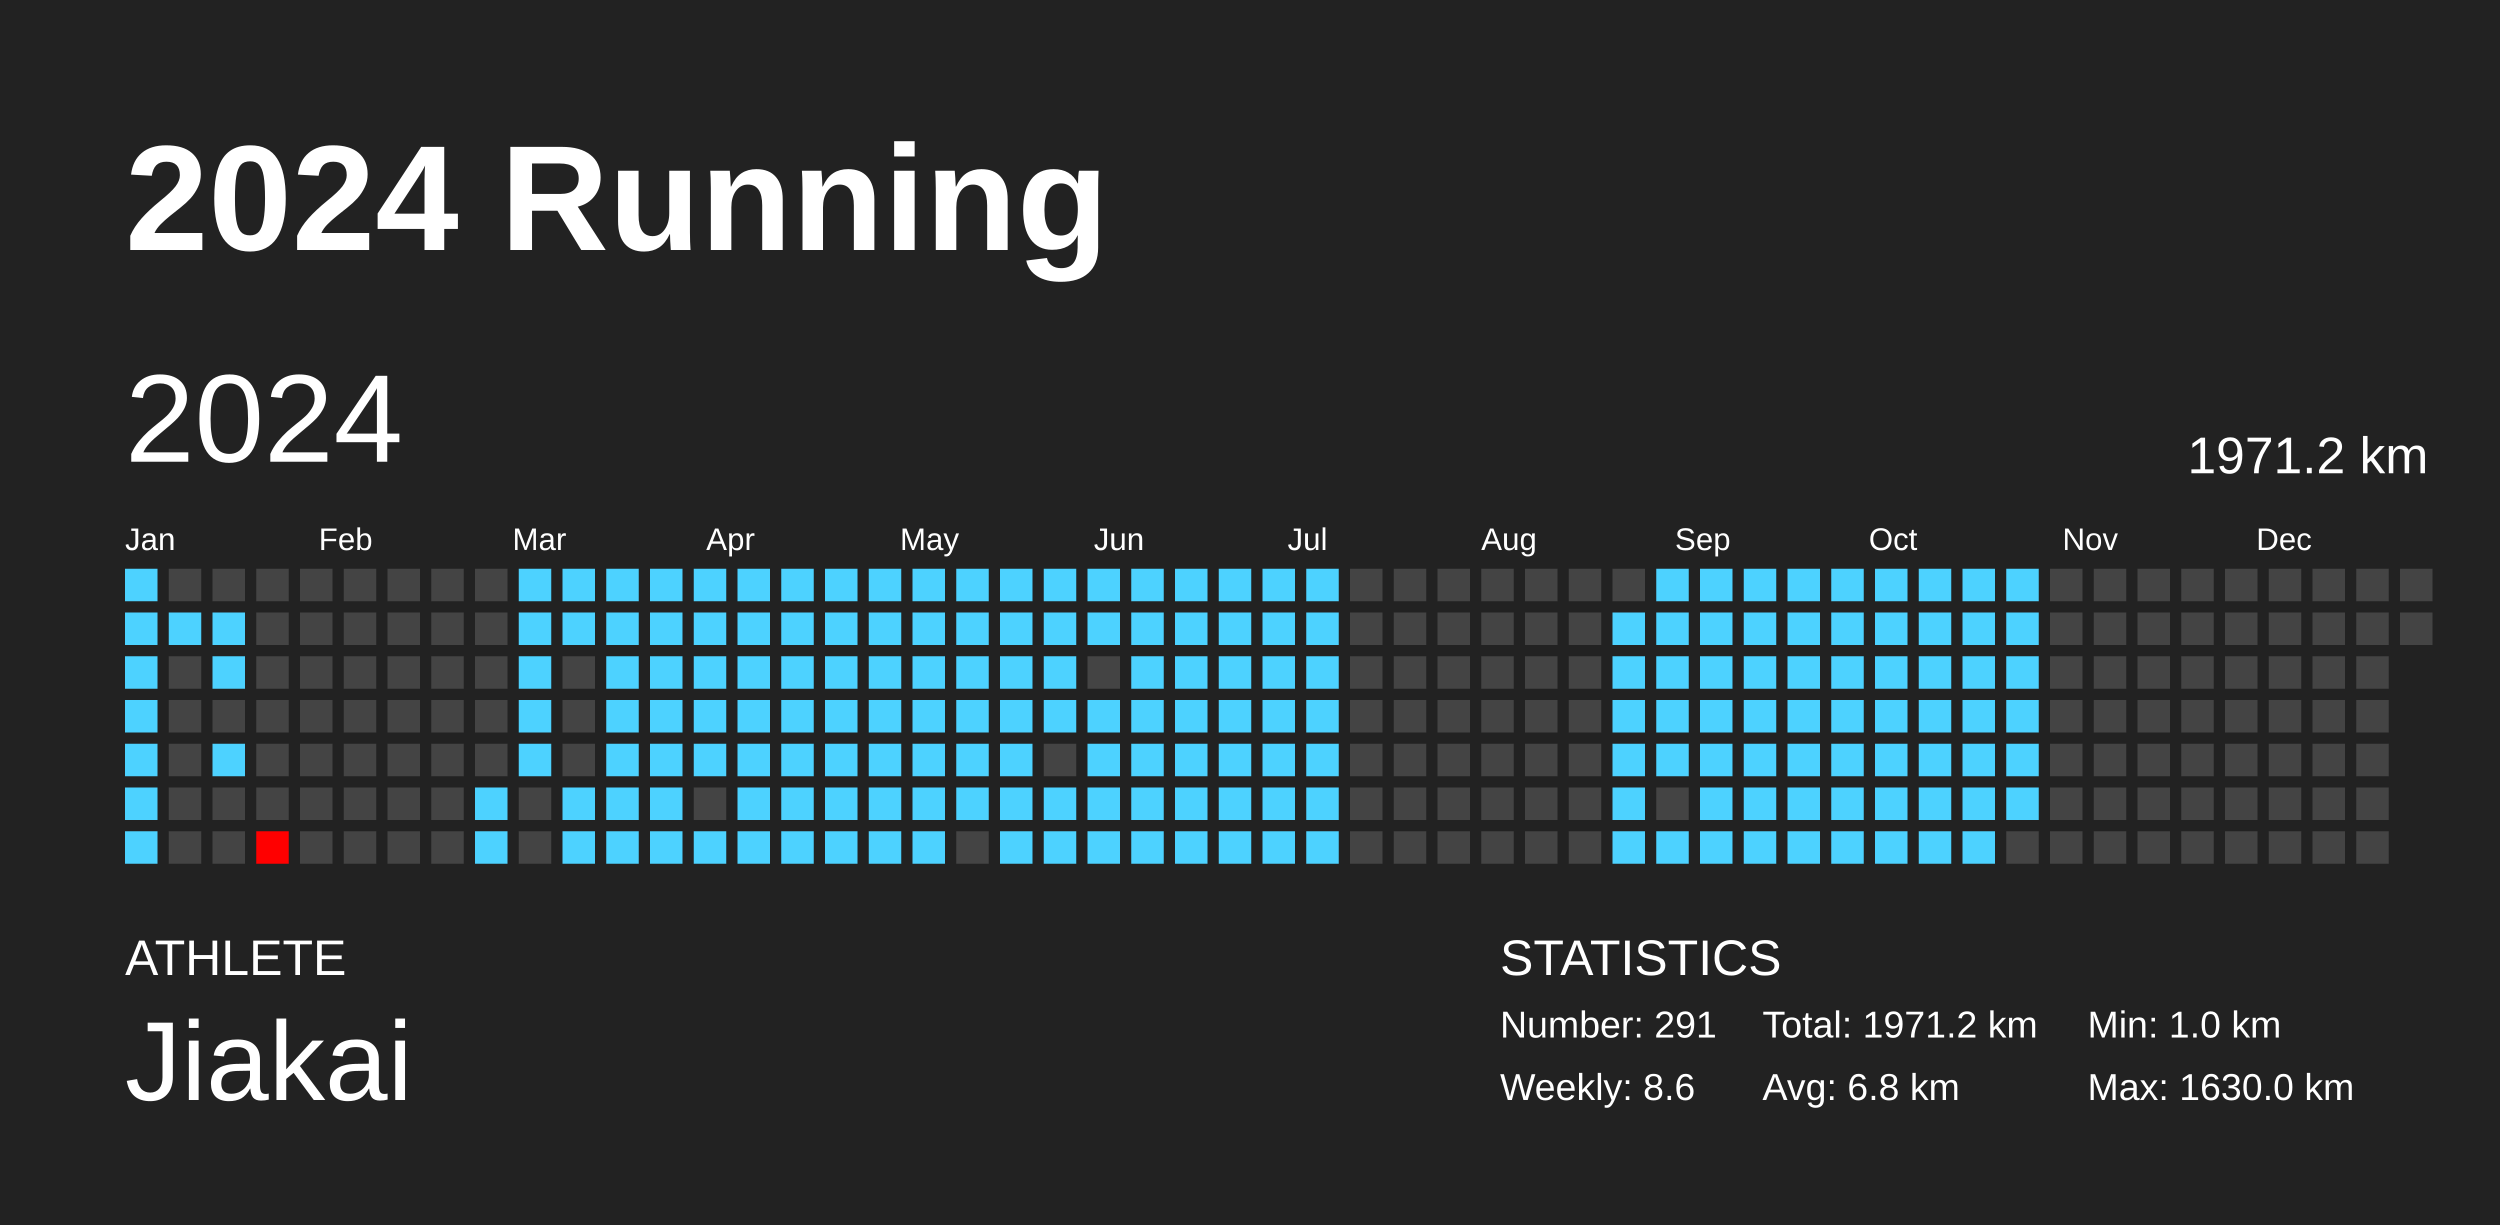
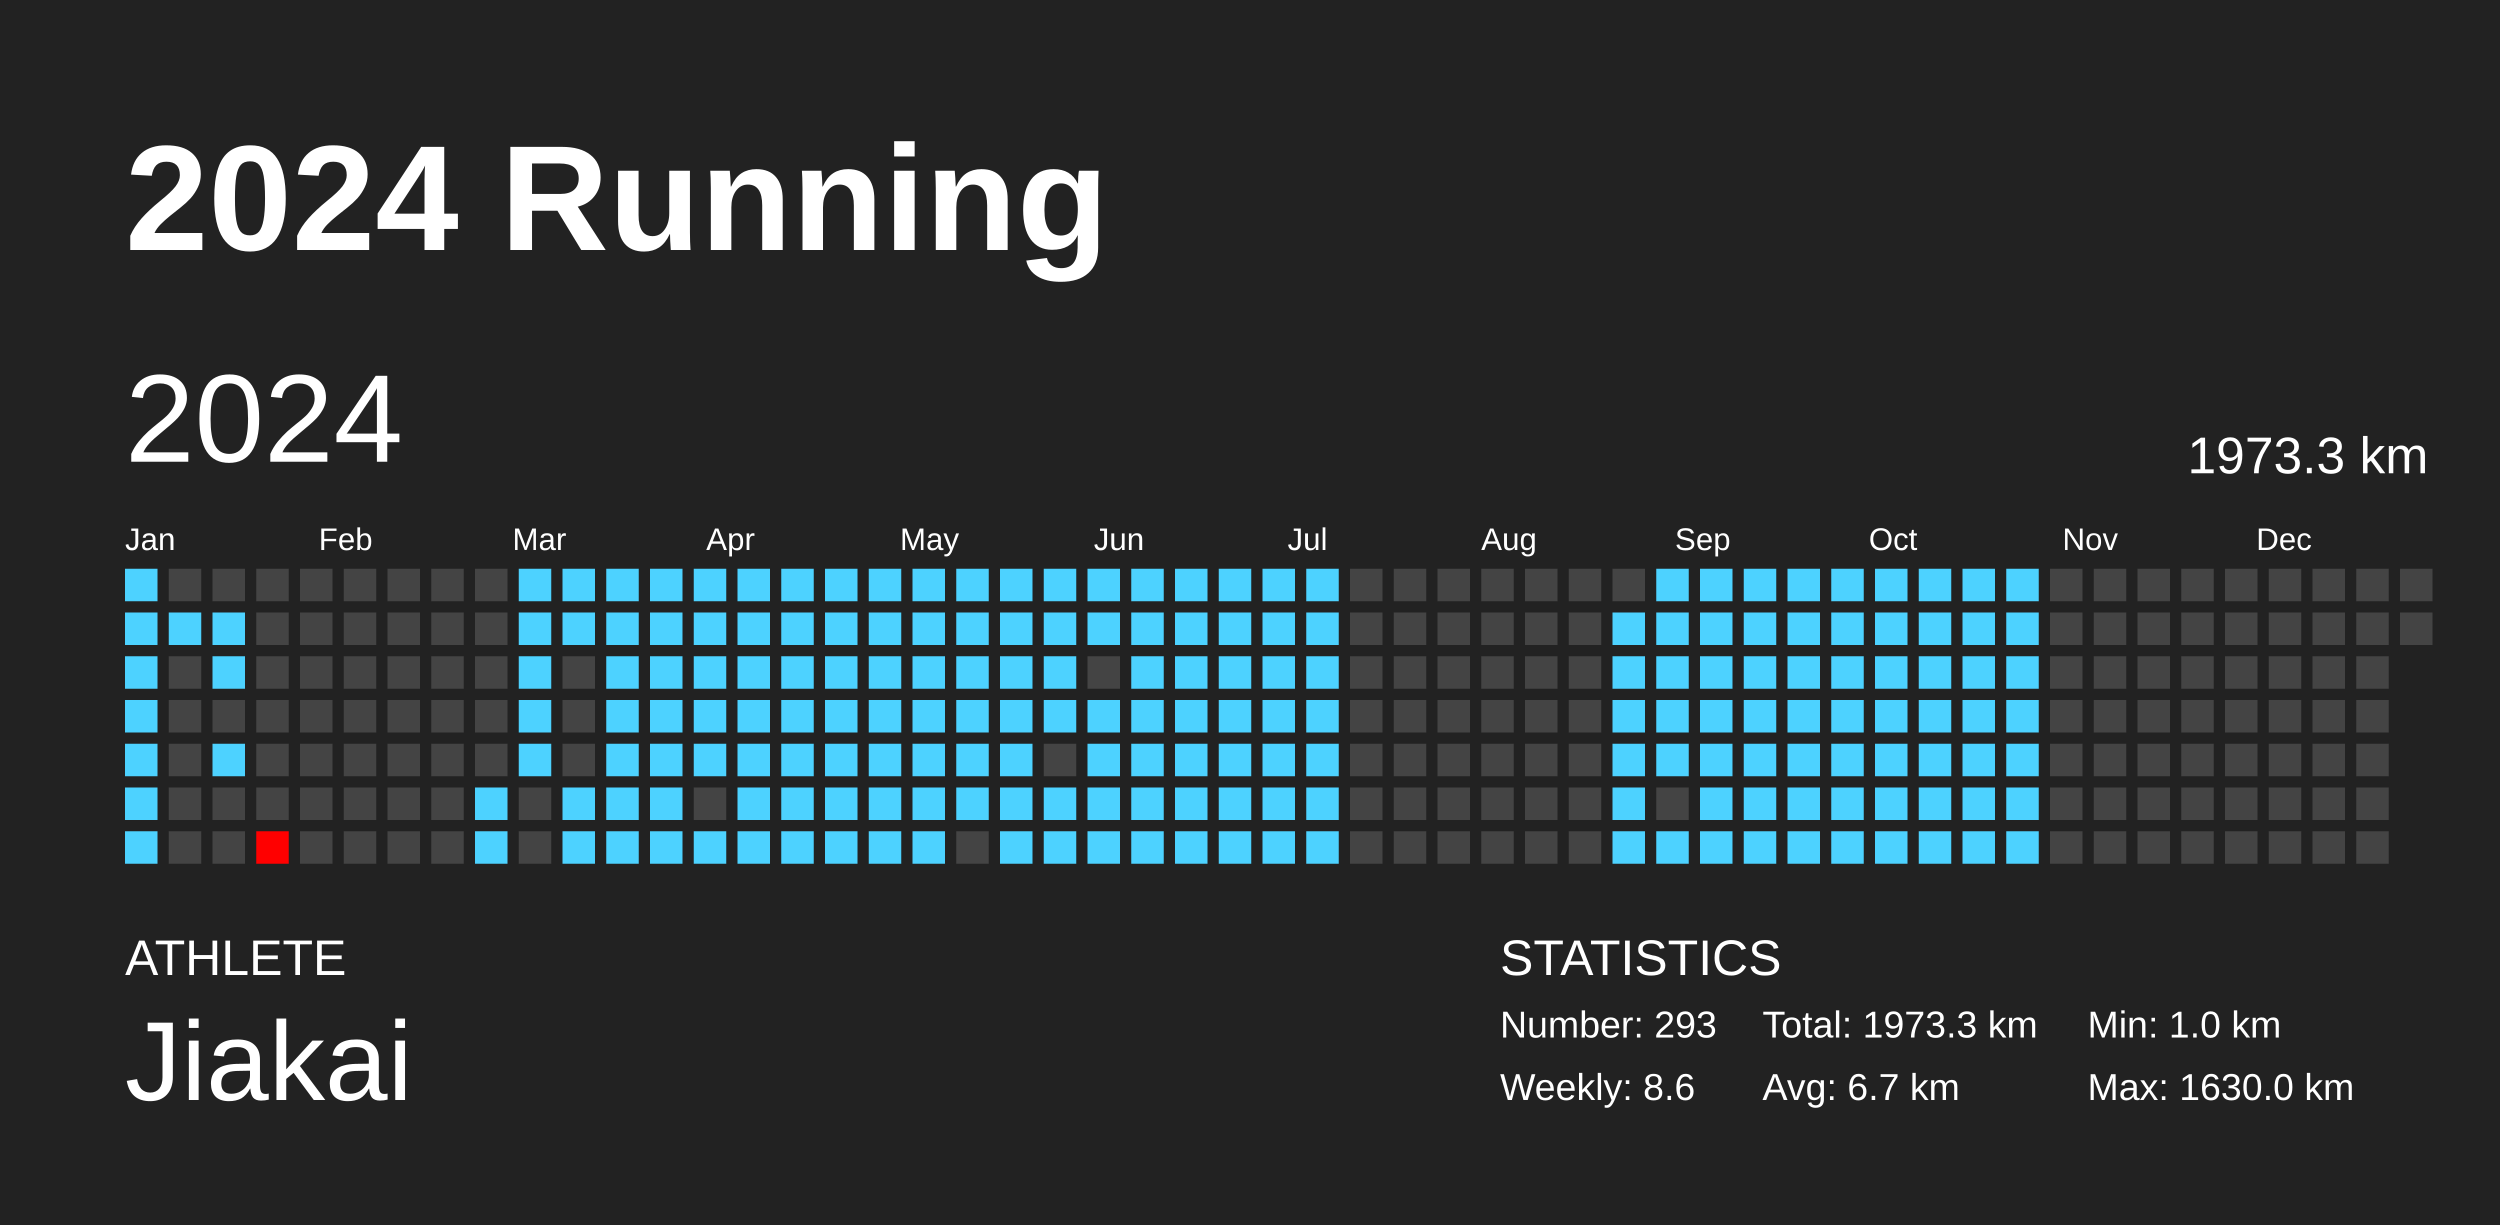
<svg xmlns="http://www.w3.org/2000/svg" baseProfile="full" height="98mm" version="1.1" viewBox="0,0,200,98" width="200mm">
  <defs />
  <rect fill="#222222" height="98" width="200" x="0" y="0" />
  <text fill="#FFFFFF" style="font-size:12px; font-family:Arial; font-weight:bold;" x="10" y="20">2024 Running</text>
  <text fill="#FFFFFF" style="font-size:4px; font-family:Arial" x="10" y="78">ATHLETE</text>
  <text fill="#FFFFFF" style="font-size:9px; font-family:Arial" x="10" y="88">Jiakai</text>
  <text fill="#FFFFFF" style="font-size:4px; font-family:Arial" x="120" y="78">STATISTICS</text>
-   <text fill="#FFFFFF" style="font-size:3px; font-family:Arial" x="120" y="83">Number: 291</text>
+   <text fill="#FFFFFF" style="font-size:3px; font-family:Arial" x="120" y="83">Number: 293</text>
  <text fill="#FFFFFF" style="font-size:3px; font-family:Arial" x="120" y="88">Weekly: 8.6</text>
-   <text fill="#FFFFFF" style="font-size:3px; font-family:Arial" x="141" y="83">Total: 1971.2 km</text>
-   <text fill="#FFFFFF" style="font-size:3px; font-family:Arial" x="141" y="88">Avg: 6.8 km</text>
+   <text fill="#FFFFFF" style="font-size:3px; font-family:Arial" x="141" y="83">Total: 1973.3 km</text>
+   <text fill="#FFFFFF" style="font-size:3px; font-family:Arial" x="141" y="88">Avg: 6.7 km</text>
  <text fill="#FFFFFF" style="font-size:3px; font-family:Arial" x="167" y="83">Min: 1.0 km</text>
  <text fill="#FFFFFF" style="font-size:3px; font-family:Arial" x="167" y="88">Max: 1630.0 km</text>
  <text dominant-baseline="hanging" fill="#FFFFFF" style="font-size:10.0px; font-family:Arial;" x="10" y="30">2024</text>
-   <text dominant-baseline="hanging" fill="#FFFFFF" style="font-size:4.125px; font-family:Arial;" x="175" y="35">1971.2 km</text>
+   <text dominant-baseline="hanging" fill="#FFFFFF" style="font-size:4.125px; font-family:Arial;" x="175" y="35">1973.3 km</text>
  <text fill="#FFFFFF" style="font-size:2.5px; font-family:Arial" x="10.0" y="44">Jan</text>
  <text fill="#FFFFFF" style="font-size:2.5px; font-family:Arial" x="25.5" y="44">Feb</text>
  <text fill="#FFFFFF" style="font-size:2.5px; font-family:Arial" x="41.0" y="44">Mar</text>
  <text fill="#FFFFFF" style="font-size:2.5px; font-family:Arial" x="56.5" y="44">Apr</text>
  <text fill="#FFFFFF" style="font-size:2.5px; font-family:Arial" x="72.0" y="44">May</text>
  <text fill="#FFFFFF" style="font-size:2.5px; font-family:Arial" x="87.5" y="44">Jun</text>
  <text fill="#FFFFFF" style="font-size:2.5px; font-family:Arial" x="103.0" y="44">Jul</text>
  <text fill="#FFFFFF" style="font-size:2.5px; font-family:Arial" x="118.5" y="44">Aug</text>
  <text fill="#FFFFFF" style="font-size:2.5px; font-family:Arial" x="134.0" y="44">Sep</text>
  <text fill="#FFFFFF" style="font-size:2.5px; font-family:Arial" x="149.5" y="44">Oct</text>
  <text fill="#FFFFFF" style="font-size:2.5px; font-family:Arial" x="165.0" y="44">Nov</text>
  <text fill="#FFFFFF" style="font-size:2.5px; font-family:Arial" x="180.5" y="44">Dec</text>
  <rect fill="#4dd2ff" height="2.6" width="2.6" x="10.0" y="45.5" />
  <rect fill="#4dd2ff" height="2.6" width="2.6" x="10.0" y="49.0" />
  <rect fill="#4dd2ff" height="2.6" width="2.6" x="10.0" y="52.5" />
  <rect fill="#4dd2ff" height="2.6" width="2.6" x="10.0" y="56.0" />
  <rect fill="#4dd2ff" height="2.6" width="2.6" x="10.0" y="59.5" />
  <rect fill="#4dd2ff" height="2.6" width="2.6" x="10.0" y="63.0" />
  <rect fill="#4dd2ff" height="2.6" width="2.6" x="10.0" y="66.5" />
  <rect fill="#444444" height="2.6" width="2.6" x="13.5" y="45.5" />
  <rect fill="#4dd2ff" height="2.6" width="2.6" x="13.5" y="49.0" />
  <rect fill="#444444" height="2.6" width="2.6" x="13.5" y="52.5" />
  <rect fill="#444444" height="2.6" width="2.6" x="13.5" y="56.0" />
  <rect fill="#444444" height="2.6" width="2.6" x="13.5" y="59.5" />
  <rect fill="#444444" height="2.6" width="2.6" x="13.5" y="63.0" />
  <rect fill="#444444" height="2.6" width="2.6" x="13.5" y="66.5" />
  <rect fill="#444444" height="2.6" width="2.6" x="17.0" y="45.5" />
  <rect fill="#4dd2ff" height="2.6" width="2.6" x="17.0" y="49.0" />
  <rect fill="#4dd2ff" height="2.6" width="2.6" x="17.0" y="52.5" />
  <rect fill="#444444" height="2.6" width="2.6" x="17.0" y="56.0" />
  <rect fill="#4dd2ff" height="2.6" width="2.6" x="17.0" y="59.5" />
  <rect fill="#444444" height="2.6" width="2.6" x="17.0" y="63.0" />
  <rect fill="#444444" height="2.6" width="2.6" x="17.0" y="66.5" />
  <rect fill="#444444" height="2.6" width="2.6" x="20.5" y="45.5" />
  <rect fill="#444444" height="2.6" width="2.6" x="20.5" y="49.0" />
  <rect fill="#444444" height="2.6" width="2.6" x="20.5" y="52.5" />
  <rect fill="#444444" height="2.6" width="2.6" x="20.5" y="56.0" />
  <rect fill="#444444" height="2.6" width="2.6" x="20.5" y="59.5" />
  <rect fill="#444444" height="2.6" width="2.6" x="20.5" y="63.0" />
  <rect fill="red" height="2.6" width="2.6" x="20.5" y="66.5" />
  <rect fill="#444444" height="2.6" width="2.6" x="24.0" y="45.5" />
  <rect fill="#444444" height="2.6" width="2.6" x="24.0" y="49.0" />
  <rect fill="#444444" height="2.6" width="2.6" x="24.0" y="52.5" />
  <rect fill="#444444" height="2.6" width="2.6" x="24.0" y="56.0" />
  <rect fill="#444444" height="2.6" width="2.6" x="24.0" y="59.5" />
  <rect fill="#444444" height="2.6" width="2.6" x="24.0" y="63.0" />
  <rect fill="#444444" height="2.6" width="2.6" x="24.0" y="66.5" />
  <rect fill="#444444" height="2.6" width="2.6" x="27.5" y="45.5" />
  <rect fill="#444444" height="2.6" width="2.6" x="27.5" y="49.0" />
  <rect fill="#444444" height="2.6" width="2.6" x="27.5" y="52.5" />
  <rect fill="#444444" height="2.6" width="2.6" x="27.5" y="56.0" />
  <rect fill="#444444" height="2.6" width="2.6" x="27.5" y="59.5" />
  <rect fill="#444444" height="2.6" width="2.6" x="27.5" y="63.0" />
  <rect fill="#444444" height="2.6" width="2.6" x="27.5" y="66.5" />
  <rect fill="#444444" height="2.6" width="2.6" x="31.0" y="45.5" />
  <rect fill="#444444" height="2.6" width="2.6" x="31.0" y="49.0" />
  <rect fill="#444444" height="2.6" width="2.6" x="31.0" y="52.5" />
  <rect fill="#444444" height="2.6" width="2.6" x="31.0" y="56.0" />
  <rect fill="#444444" height="2.6" width="2.6" x="31.0" y="59.5" />
  <rect fill="#444444" height="2.6" width="2.6" x="31.0" y="63.0" />
  <rect fill="#444444" height="2.6" width="2.6" x="31.0" y="66.5" />
  <rect fill="#444444" height="2.6" width="2.6" x="34.5" y="45.5" />
  <rect fill="#444444" height="2.6" width="2.6" x="34.5" y="49.0" />
  <rect fill="#444444" height="2.6" width="2.6" x="34.5" y="52.5" />
  <rect fill="#444444" height="2.6" width="2.6" x="34.5" y="56.0" />
  <rect fill="#444444" height="2.6" width="2.6" x="34.5" y="59.5" />
  <rect fill="#444444" height="2.6" width="2.6" x="34.5" y="63.0" />
  <rect fill="#444444" height="2.6" width="2.6" x="34.5" y="66.5" />
  <rect fill="#444444" height="2.6" width="2.6" x="38.0" y="45.5" />
  <rect fill="#444444" height="2.6" width="2.6" x="38.0" y="49.0" />
  <rect fill="#444444" height="2.6" width="2.6" x="38.0" y="52.5" />
  <rect fill="#444444" height="2.6" width="2.6" x="38.0" y="56.0" />
  <rect fill="#444444" height="2.6" width="2.6" x="38.0" y="59.5" />
  <rect fill="#4dd2ff" height="2.6" width="2.6" x="38.0" y="63.0" />
  <rect fill="#4dd2ff" height="2.6" width="2.6" x="38.0" y="66.5" />
  <rect fill="#4dd2ff" height="2.6" width="2.6" x="41.5" y="45.5" />
  <rect fill="#4dd2ff" height="2.6" width="2.6" x="41.5" y="49.0" />
  <rect fill="#4dd2ff" height="2.6" width="2.6" x="41.5" y="52.5" />
  <rect fill="#4dd2ff" height="2.6" width="2.6" x="41.5" y="56.0" />
  <rect fill="#4dd2ff" height="2.6" width="2.6" x="41.5" y="59.5" />
  <rect fill="#444444" height="2.6" width="2.6" x="41.5" y="63.0" />
  <rect fill="#444444" height="2.6" width="2.6" x="41.5" y="66.5" />
  <rect fill="#4dd2ff" height="2.6" width="2.6" x="45.0" y="45.5" />
  <rect fill="#4dd2ff" height="2.6" width="2.6" x="45.0" y="49.0" />
  <rect fill="#444444" height="2.6" width="2.6" x="45.0" y="52.5" />
  <rect fill="#444444" height="2.6" width="2.6" x="45.0" y="56.0" />
  <rect fill="#444444" height="2.6" width="2.6" x="45.0" y="59.5" />
  <rect fill="#4dd2ff" height="2.6" width="2.6" x="45.0" y="63.0" />
  <rect fill="#4dd2ff" height="2.6" width="2.6" x="45.0" y="66.5" />
  <rect fill="#4dd2ff" height="2.6" width="2.6" x="48.5" y="45.5" />
  <rect fill="#4dd2ff" height="2.6" width="2.6" x="48.5" y="49.0" />
  <rect fill="#4dd2ff" height="2.6" width="2.6" x="48.5" y="52.5" />
  <rect fill="#4dd2ff" height="2.6" width="2.6" x="48.5" y="56.0" />
  <rect fill="#4dd2ff" height="2.6" width="2.6" x="48.5" y="59.5" />
  <rect fill="#4dd2ff" height="2.6" width="2.6" x="48.5" y="63.0" />
  <rect fill="#4dd2ff" height="2.6" width="2.6" x="48.5" y="66.5" />
  <rect fill="#4dd2ff" height="2.6" width="2.6" x="52.0" y="45.5" />
  <rect fill="#4dd2ff" height="2.6" width="2.6" x="52.0" y="49.0" />
  <rect fill="#4dd2ff" height="2.6" width="2.6" x="52.0" y="52.5" />
  <rect fill="#4dd2ff" height="2.6" width="2.6" x="52.0" y="56.0" />
  <rect fill="#4dd2ff" height="2.6" width="2.6" x="52.0" y="59.5" />
  <rect fill="#4dd2ff" height="2.6" width="2.6" x="52.0" y="63.0" />
  <rect fill="#4dd2ff" height="2.6" width="2.6" x="52.0" y="66.5" />
  <rect fill="#4dd2ff" height="2.6" width="2.6" x="55.5" y="45.5" />
  <rect fill="#4dd2ff" height="2.6" width="2.6" x="55.5" y="49.0" />
  <rect fill="#4dd2ff" height="2.6" width="2.6" x="55.5" y="52.5" />
  <rect fill="#4dd2ff" height="2.6" width="2.6" x="55.5" y="56.0" />
  <rect fill="#4dd2ff" height="2.6" width="2.6" x="55.5" y="59.5" />
  <rect fill="#444444" height="2.6" width="2.6" x="55.5" y="63.0" />
  <rect fill="#4dd2ff" height="2.6" width="2.6" x="55.5" y="66.5" />
  <rect fill="#4dd2ff" height="2.6" width="2.6" x="59.0" y="45.5" />
  <rect fill="#4dd2ff" height="2.6" width="2.6" x="59.0" y="49.0" />
  <rect fill="#4dd2ff" height="2.6" width="2.6" x="59.0" y="52.5" />
  <rect fill="#4dd2ff" height="2.6" width="2.6" x="59.0" y="56.0" />
  <rect fill="#4dd2ff" height="2.6" width="2.6" x="59.0" y="59.5" />
  <rect fill="#4dd2ff" height="2.6" width="2.6" x="59.0" y="63.0" />
  <rect fill="#4dd2ff" height="2.6" width="2.6" x="59.0" y="66.5" />
  <rect fill="#4dd2ff" height="2.6" width="2.6" x="62.5" y="45.5" />
  <rect fill="#4dd2ff" height="2.6" width="2.6" x="62.5" y="49.0" />
  <rect fill="#4dd2ff" height="2.6" width="2.6" x="62.5" y="52.5" />
  <rect fill="#4dd2ff" height="2.6" width="2.6" x="62.5" y="56.0" />
  <rect fill="#4dd2ff" height="2.6" width="2.6" x="62.5" y="59.5" />
  <rect fill="#4dd2ff" height="2.6" width="2.6" x="62.5" y="63.0" />
  <rect fill="#4dd2ff" height="2.6" width="2.6" x="62.5" y="66.5" />
  <rect fill="#4dd2ff" height="2.6" width="2.6" x="66.0" y="45.5" />
  <rect fill="#4dd2ff" height="2.6" width="2.6" x="66.0" y="49.0" />
  <rect fill="#4dd2ff" height="2.6" width="2.6" x="66.0" y="52.5" />
  <rect fill="#4dd2ff" height="2.6" width="2.6" x="66.0" y="56.0" />
  <rect fill="#4dd2ff" height="2.6" width="2.6" x="66.0" y="59.5" />
  <rect fill="#4dd2ff" height="2.6" width="2.6" x="66.0" y="63.0" />
  <rect fill="#4dd2ff" height="2.6" width="2.6" x="66.0" y="66.5" />
  <rect fill="#4dd2ff" height="2.6" width="2.6" x="69.5" y="45.5" />
  <rect fill="#4dd2ff" height="2.6" width="2.6" x="69.5" y="49.0" />
  <rect fill="#4dd2ff" height="2.6" width="2.6" x="69.5" y="52.5" />
  <rect fill="#4dd2ff" height="2.6" width="2.6" x="69.5" y="56.0" />
  <rect fill="#4dd2ff" height="2.6" width="2.6" x="69.5" y="59.5" />
  <rect fill="#4dd2ff" height="2.6" width="2.6" x="69.5" y="63.0" />
  <rect fill="#4dd2ff" height="2.6" width="2.6" x="69.5" y="66.5" />
  <rect fill="#4dd2ff" height="2.6" width="2.6" x="73.0" y="45.5" />
  <rect fill="#4dd2ff" height="2.6" width="2.6" x="73.0" y="49.0" />
  <rect fill="#4dd2ff" height="2.6" width="2.6" x="73.0" y="52.5" />
  <rect fill="#4dd2ff" height="2.6" width="2.6" x="73.0" y="56.0" />
  <rect fill="#4dd2ff" height="2.6" width="2.6" x="73.0" y="59.5" />
  <rect fill="#4dd2ff" height="2.6" width="2.6" x="73.0" y="63.0" />
  <rect fill="#4dd2ff" height="2.6" width="2.6" x="73.0" y="66.5" />
  <rect fill="#4dd2ff" height="2.6" width="2.6" x="76.5" y="45.5" />
  <rect fill="#4dd2ff" height="2.6" width="2.6" x="76.5" y="49.0" />
  <rect fill="#4dd2ff" height="2.6" width="2.6" x="76.5" y="52.5" />
  <rect fill="#4dd2ff" height="2.6" width="2.6" x="76.5" y="56.0" />
  <rect fill="#4dd2ff" height="2.6" width="2.6" x="76.5" y="59.5" />
  <rect fill="#4dd2ff" height="2.6" width="2.6" x="76.5" y="63.0" />
  <rect fill="#444444" height="2.6" width="2.6" x="76.5" y="66.5" />
  <rect fill="#4dd2ff" height="2.6" width="2.6" x="80.0" y="45.5" />
  <rect fill="#4dd2ff" height="2.6" width="2.6" x="80.0" y="49.0" />
  <rect fill="#4dd2ff" height="2.6" width="2.6" x="80.0" y="52.5" />
  <rect fill="#4dd2ff" height="2.6" width="2.6" x="80.0" y="56.0" />
  <rect fill="#4dd2ff" height="2.6" width="2.6" x="80.0" y="59.5" />
  <rect fill="#4dd2ff" height="2.6" width="2.6" x="80.0" y="63.0" />
  <rect fill="#4dd2ff" height="2.6" width="2.6" x="80.0" y="66.5" />
  <rect fill="#4dd2ff" height="2.6" width="2.6" x="83.5" y="45.5" />
  <rect fill="#4dd2ff" height="2.6" width="2.6" x="83.5" y="49.0" />
  <rect fill="#4dd2ff" height="2.6" width="2.6" x="83.5" y="52.5" />
  <rect fill="#4dd2ff" height="2.6" width="2.6" x="83.5" y="56.0" />
  <rect fill="#444444" height="2.6" width="2.6" x="83.5" y="59.5" />
  <rect fill="#4dd2ff" height="2.6" width="2.6" x="83.5" y="63.0" />
  <rect fill="#4dd2ff" height="2.6" width="2.6" x="83.5" y="66.5" />
  <rect fill="#4dd2ff" height="2.6" width="2.6" x="87.0" y="45.5" />
  <rect fill="#4dd2ff" height="2.6" width="2.6" x="87.0" y="49.0" />
  <rect fill="#444444" height="2.6" width="2.6" x="87.0" y="52.5" />
  <rect fill="#4dd2ff" height="2.6" width="2.6" x="87.0" y="56.0" />
  <rect fill="#4dd2ff" height="2.6" width="2.6" x="87.0" y="59.5" />
  <rect fill="#4dd2ff" height="2.6" width="2.6" x="87.0" y="63.0" />
  <rect fill="#4dd2ff" height="2.6" width="2.6" x="87.0" y="66.5" />
  <rect fill="#4dd2ff" height="2.6" width="2.6" x="90.5" y="45.5" />
  <rect fill="#4dd2ff" height="2.6" width="2.6" x="90.5" y="49.0" />
  <rect fill="#4dd2ff" height="2.6" width="2.6" x="90.5" y="52.5" />
  <rect fill="#4dd2ff" height="2.6" width="2.6" x="90.5" y="56.0" />
  <rect fill="#4dd2ff" height="2.6" width="2.6" x="90.5" y="59.5" />
  <rect fill="#4dd2ff" height="2.6" width="2.6" x="90.5" y="63.0" />
  <rect fill="#4dd2ff" height="2.6" width="2.6" x="90.5" y="66.5" />
  <rect fill="#4dd2ff" height="2.6" width="2.6" x="94.0" y="45.5" />
  <rect fill="#4dd2ff" height="2.6" width="2.6" x="94.0" y="49.0" />
  <rect fill="#4dd2ff" height="2.6" width="2.6" x="94.0" y="52.5" />
  <rect fill="#4dd2ff" height="2.6" width="2.6" x="94.0" y="56.0" />
  <rect fill="#4dd2ff" height="2.6" width="2.6" x="94.0" y="59.5" />
  <rect fill="#4dd2ff" height="2.6" width="2.6" x="94.0" y="63.0" />
  <rect fill="#4dd2ff" height="2.6" width="2.6" x="94.0" y="66.5" />
  <rect fill="#4dd2ff" height="2.6" width="2.6" x="97.5" y="45.5" />
  <rect fill="#4dd2ff" height="2.6" width="2.6" x="97.5" y="49.0" />
  <rect fill="#4dd2ff" height="2.6" width="2.6" x="97.5" y="52.5" />
  <rect fill="#4dd2ff" height="2.6" width="2.6" x="97.5" y="56.0" />
  <rect fill="#4dd2ff" height="2.6" width="2.6" x="97.5" y="59.5" />
  <rect fill="#4dd2ff" height="2.6" width="2.6" x="97.5" y="63.0" />
  <rect fill="#4dd2ff" height="2.6" width="2.6" x="97.5" y="66.5" />
  <rect fill="#4dd2ff" height="2.6" width="2.6" x="101.0" y="45.5" />
  <rect fill="#4dd2ff" height="2.6" width="2.6" x="101.0" y="49.0" />
  <rect fill="#4dd2ff" height="2.6" width="2.6" x="101.0" y="52.5" />
  <rect fill="#4dd2ff" height="2.6" width="2.6" x="101.0" y="56.0" />
  <rect fill="#4dd2ff" height="2.6" width="2.6" x="101.0" y="59.5" />
  <rect fill="#4dd2ff" height="2.6" width="2.6" x="101.0" y="63.0" />
  <rect fill="#4dd2ff" height="2.6" width="2.6" x="101.0" y="66.5" />
  <rect fill="#4dd2ff" height="2.6" width="2.6" x="104.5" y="45.5" />
  <rect fill="#4dd2ff" height="2.6" width="2.6" x="104.5" y="49.0" />
  <rect fill="#4dd2ff" height="2.6" width="2.6" x="104.5" y="52.5" />
  <rect fill="#4dd2ff" height="2.6" width="2.6" x="104.5" y="56.0" />
  <rect fill="#4dd2ff" height="2.6" width="2.6" x="104.5" y="59.5" />
  <rect fill="#4dd2ff" height="2.6" width="2.6" x="104.5" y="63.0" />
  <rect fill="#4dd2ff" height="2.6" width="2.6" x="104.5" y="66.5" />
  <rect fill="#444444" height="2.6" width="2.6" x="108.0" y="45.5" />
  <rect fill="#444444" height="2.6" width="2.6" x="108.0" y="49.0" />
  <rect fill="#444444" height="2.6" width="2.6" x="108.0" y="52.5" />
  <rect fill="#444444" height="2.6" width="2.6" x="108.0" y="56.0" />
  <rect fill="#444444" height="2.6" width="2.6" x="108.0" y="59.5" />
  <rect fill="#444444" height="2.6" width="2.6" x="108.0" y="63.0" />
  <rect fill="#444444" height="2.6" width="2.6" x="108.0" y="66.5" />
  <rect fill="#444444" height="2.6" width="2.6" x="111.5" y="45.5" />
  <rect fill="#444444" height="2.6" width="2.6" x="111.5" y="49.0" />
  <rect fill="#444444" height="2.6" width="2.6" x="111.5" y="52.5" />
  <rect fill="#444444" height="2.6" width="2.6" x="111.5" y="56.0" />
  <rect fill="#444444" height="2.6" width="2.6" x="111.5" y="59.5" />
  <rect fill="#444444" height="2.6" width="2.6" x="111.5" y="63.0" />
  <rect fill="#444444" height="2.6" width="2.6" x="111.5" y="66.5" />
  <rect fill="#444444" height="2.6" width="2.6" x="115.0" y="45.5" />
  <rect fill="#444444" height="2.6" width="2.6" x="115.0" y="49.0" />
  <rect fill="#444444" height="2.6" width="2.6" x="115.0" y="52.5" />
  <rect fill="#444444" height="2.6" width="2.6" x="115.0" y="56.0" />
  <rect fill="#444444" height="2.6" width="2.6" x="115.0" y="59.5" />
  <rect fill="#444444" height="2.6" width="2.6" x="115.0" y="63.0" />
  <rect fill="#444444" height="2.6" width="2.6" x="115.0" y="66.5" />
  <rect fill="#444444" height="2.6" width="2.6" x="118.5" y="45.5" />
  <rect fill="#444444" height="2.6" width="2.6" x="118.5" y="49.0" />
  <rect fill="#444444" height="2.6" width="2.6" x="118.5" y="52.5" />
  <rect fill="#444444" height="2.6" width="2.6" x="118.5" y="56.0" />
  <rect fill="#444444" height="2.6" width="2.6" x="118.5" y="59.5" />
  <rect fill="#444444" height="2.6" width="2.6" x="118.5" y="63.0" />
  <rect fill="#444444" height="2.6" width="2.6" x="118.5" y="66.5" />
  <rect fill="#444444" height="2.6" width="2.6" x="122.0" y="45.5" />
  <rect fill="#444444" height="2.6" width="2.6" x="122.0" y="49.0" />
  <rect fill="#444444" height="2.6" width="2.6" x="122.0" y="52.5" />
  <rect fill="#444444" height="2.6" width="2.6" x="122.0" y="56.0" />
  <rect fill="#444444" height="2.6" width="2.6" x="122.0" y="59.5" />
  <rect fill="#444444" height="2.6" width="2.6" x="122.0" y="63.0" />
  <rect fill="#444444" height="2.6" width="2.6" x="122.0" y="66.5" />
  <rect fill="#444444" height="2.6" width="2.6" x="125.5" y="45.5" />
  <rect fill="#444444" height="2.6" width="2.6" x="125.5" y="49.0" />
  <rect fill="#444444" height="2.6" width="2.6" x="125.5" y="52.5" />
  <rect fill="#444444" height="2.6" width="2.6" x="125.5" y="56.0" />
  <rect fill="#444444" height="2.6" width="2.6" x="125.5" y="59.5" />
  <rect fill="#444444" height="2.6" width="2.6" x="125.5" y="63.0" />
  <rect fill="#444444" height="2.6" width="2.6" x="125.5" y="66.5" />
  <rect fill="#444444" height="2.6" width="2.6" x="129.0" y="45.5" />
  <rect fill="#4dd2ff" height="2.6" width="2.6" x="129.0" y="49.0" />
  <rect fill="#4dd2ff" height="2.6" width="2.6" x="129.0" y="52.5" />
  <rect fill="#4dd2ff" height="2.6" width="2.6" x="129.0" y="56.0" />
  <rect fill="#4dd2ff" height="2.6" width="2.6" x="129.0" y="59.5" />
  <rect fill="#4dd2ff" height="2.6" width="2.6" x="129.0" y="63.0" />
  <rect fill="#4dd2ff" height="2.6" width="2.6" x="129.0" y="66.5" />
  <rect fill="#4dd2ff" height="2.6" width="2.6" x="132.5" y="45.5" />
  <rect fill="#4dd2ff" height="2.6" width="2.6" x="132.5" y="49.0" />
  <rect fill="#4dd2ff" height="2.6" width="2.6" x="132.5" y="52.5" />
  <rect fill="#4dd2ff" height="2.6" width="2.6" x="132.5" y="56.0" />
  <rect fill="#4dd2ff" height="2.6" width="2.6" x="132.5" y="59.5" />
  <rect fill="#444444" height="2.6" width="2.6" x="132.5" y="63.0" />
  <rect fill="#4dd2ff" height="2.6" width="2.6" x="132.5" y="66.5" />
  <rect fill="#4dd2ff" height="2.6" width="2.6" x="136.0" y="45.5" />
  <rect fill="#4dd2ff" height="2.6" width="2.6" x="136.0" y="49.0" />
  <rect fill="#4dd2ff" height="2.6" width="2.6" x="136.0" y="52.5" />
  <rect fill="#4dd2ff" height="2.6" width="2.6" x="136.0" y="56.0" />
  <rect fill="#4dd2ff" height="2.6" width="2.6" x="136.0" y="59.5" />
  <rect fill="#4dd2ff" height="2.6" width="2.6" x="136.0" y="63.0" />
  <rect fill="#4dd2ff" height="2.6" width="2.6" x="136.0" y="66.5" />
  <rect fill="#4dd2ff" height="2.6" width="2.6" x="139.5" y="45.5" />
  <rect fill="#4dd2ff" height="2.6" width="2.6" x="139.5" y="49.0" />
  <rect fill="#4dd2ff" height="2.6" width="2.6" x="139.5" y="52.5" />
  <rect fill="#4dd2ff" height="2.6" width="2.6" x="139.5" y="56.0" />
  <rect fill="#4dd2ff" height="2.6" width="2.6" x="139.5" y="59.5" />
  <rect fill="#4dd2ff" height="2.6" width="2.6" x="139.5" y="63.0" />
  <rect fill="#4dd2ff" height="2.6" width="2.6" x="139.5" y="66.5" />
  <rect fill="#4dd2ff" height="2.6" width="2.6" x="143.0" y="45.5" />
  <rect fill="#4dd2ff" height="2.6" width="2.6" x="143.0" y="49.0" />
  <rect fill="#4dd2ff" height="2.6" width="2.6" x="143.0" y="52.5" />
  <rect fill="#4dd2ff" height="2.6" width="2.6" x="143.0" y="56.0" />
  <rect fill="#4dd2ff" height="2.6" width="2.6" x="143.0" y="59.5" />
  <rect fill="#4dd2ff" height="2.6" width="2.6" x="143.0" y="63.0" />
  <rect fill="#4dd2ff" height="2.6" width="2.6" x="143.0" y="66.5" />
  <rect fill="#4dd2ff" height="2.6" width="2.6" x="146.5" y="45.5" />
  <rect fill="#4dd2ff" height="2.6" width="2.6" x="146.5" y="49.0" />
  <rect fill="#4dd2ff" height="2.6" width="2.6" x="146.5" y="52.5" />
  <rect fill="#4dd2ff" height="2.6" width="2.6" x="146.5" y="56.0" />
  <rect fill="#4dd2ff" height="2.6" width="2.6" x="146.5" y="59.5" />
  <rect fill="#4dd2ff" height="2.6" width="2.6" x="146.5" y="63.0" />
  <rect fill="#4dd2ff" height="2.6" width="2.6" x="146.5" y="66.5" />
  <rect fill="#4dd2ff" height="2.6" width="2.6" x="150.0" y="45.5" />
  <rect fill="#4dd2ff" height="2.6" width="2.6" x="150.0" y="49.0" />
  <rect fill="#4dd2ff" height="2.6" width="2.6" x="150.0" y="52.5" />
  <rect fill="#4dd2ff" height="2.6" width="2.6" x="150.0" y="56.0" />
  <rect fill="#4dd2ff" height="2.6" width="2.6" x="150.0" y="59.5" />
  <rect fill="#4dd2ff" height="2.6" width="2.6" x="150.0" y="63.0" />
  <rect fill="#4dd2ff" height="2.6" width="2.6" x="150.0" y="66.5" />
  <rect fill="#4dd2ff" height="2.6" width="2.6" x="153.5" y="45.5" />
  <rect fill="#4dd2ff" height="2.6" width="2.6" x="153.5" y="49.0" />
  <rect fill="#4dd2ff" height="2.6" width="2.6" x="153.5" y="52.5" />
  <rect fill="#4dd2ff" height="2.6" width="2.6" x="153.5" y="56.0" />
  <rect fill="#4dd2ff" height="2.6" width="2.6" x="153.5" y="59.5" />
  <rect fill="#4dd2ff" height="2.6" width="2.6" x="153.5" y="63.0" />
  <rect fill="#4dd2ff" height="2.6" width="2.6" x="153.5" y="66.5" />
  <rect fill="#4dd2ff" height="2.6" width="2.6" x="157.0" y="45.5" />
  <rect fill="#4dd2ff" height="2.6" width="2.6" x="157.0" y="49.0" />
  <rect fill="#4dd2ff" height="2.6" width="2.6" x="157.0" y="52.5" />
  <rect fill="#4dd2ff" height="2.6" width="2.6" x="157.0" y="56.0" />
  <rect fill="#4dd2ff" height="2.6" width="2.6" x="157.0" y="59.5" />
  <rect fill="#4dd2ff" height="2.6" width="2.6" x="157.0" y="63.0" />
  <rect fill="#4dd2ff" height="2.6" width="2.6" x="157.0" y="66.5" />
  <rect fill="#4dd2ff" height="2.6" width="2.6" x="160.5" y="45.5" />
  <rect fill="#4dd2ff" height="2.6" width="2.6" x="160.5" y="49.0" />
  <rect fill="#4dd2ff" height="2.6" width="2.6" x="160.5" y="52.5" />
  <rect fill="#4dd2ff" height="2.6" width="2.6" x="160.5" y="56.0" />
  <rect fill="#4dd2ff" height="2.6" width="2.6" x="160.5" y="59.5" />
  <rect fill="#4dd2ff" height="2.6" width="2.6" x="160.5" y="63.0" />
-   <rect fill="#444444" height="2.6" width="2.6" x="160.5" y="66.5" />
+   <rect fill="#4dd2ff" height="2.6" width="2.6" x="160.5" y="66.5" />
  <rect fill="#444444" height="2.6" width="2.6" x="164.0" y="45.5" />
  <rect fill="#444444" height="2.6" width="2.6" x="164.0" y="49.0" />
  <rect fill="#444444" height="2.6" width="2.6" x="164.0" y="52.5" />
  <rect fill="#444444" height="2.6" width="2.6" x="164.0" y="56.0" />
  <rect fill="#444444" height="2.6" width="2.6" x="164.0" y="59.5" />
  <rect fill="#444444" height="2.6" width="2.6" x="164.0" y="63.0" />
  <rect fill="#444444" height="2.6" width="2.6" x="164.0" y="66.5" />
  <rect fill="#444444" height="2.6" width="2.6" x="167.5" y="45.5" />
  <rect fill="#444444" height="2.6" width="2.6" x="167.5" y="49.0" />
  <rect fill="#444444" height="2.6" width="2.6" x="167.5" y="52.5" />
  <rect fill="#444444" height="2.6" width="2.6" x="167.5" y="56.0" />
  <rect fill="#444444" height="2.6" width="2.6" x="167.5" y="59.5" />
  <rect fill="#444444" height="2.6" width="2.6" x="167.5" y="63.0" />
  <rect fill="#444444" height="2.6" width="2.6" x="167.5" y="66.5" />
  <rect fill="#444444" height="2.6" width="2.6" x="171.0" y="45.5" />
  <rect fill="#444444" height="2.6" width="2.6" x="171.0" y="49.0" />
  <rect fill="#444444" height="2.6" width="2.6" x="171.0" y="52.5" />
  <rect fill="#444444" height="2.6" width="2.6" x="171.0" y="56.0" />
  <rect fill="#444444" height="2.6" width="2.6" x="171.0" y="59.5" />
  <rect fill="#444444" height="2.6" width="2.6" x="171.0" y="63.0" />
  <rect fill="#444444" height="2.6" width="2.6" x="171.0" y="66.5" />
  <rect fill="#444444" height="2.6" width="2.6" x="174.5" y="45.5" />
  <rect fill="#444444" height="2.6" width="2.6" x="174.5" y="49.0" />
  <rect fill="#444444" height="2.6" width="2.6" x="174.5" y="52.5" />
  <rect fill="#444444" height="2.6" width="2.6" x="174.5" y="56.0" />
  <rect fill="#444444" height="2.6" width="2.6" x="174.5" y="59.5" />
  <rect fill="#444444" height="2.6" width="2.6" x="174.5" y="63.0" />
  <rect fill="#444444" height="2.6" width="2.6" x="174.5" y="66.5" />
  <rect fill="#444444" height="2.6" width="2.6" x="178.0" y="45.5" />
  <rect fill="#444444" height="2.6" width="2.6" x="178.0" y="49.0" />
  <rect fill="#444444" height="2.6" width="2.6" x="178.0" y="52.5" />
  <rect fill="#444444" height="2.6" width="2.6" x="178.0" y="56.0" />
  <rect fill="#444444" height="2.6" width="2.6" x="178.0" y="59.5" />
  <rect fill="#444444" height="2.6" width="2.6" x="178.0" y="63.0" />
  <rect fill="#444444" height="2.6" width="2.6" x="178.0" y="66.5" />
  <rect fill="#444444" height="2.6" width="2.6" x="181.5" y="45.5" />
  <rect fill="#444444" height="2.6" width="2.6" x="181.5" y="49.0" />
  <rect fill="#444444" height="2.6" width="2.6" x="181.5" y="52.5" />
  <rect fill="#444444" height="2.6" width="2.6" x="181.5" y="56.0" />
  <rect fill="#444444" height="2.6" width="2.6" x="181.5" y="59.5" />
  <rect fill="#444444" height="2.6" width="2.6" x="181.5" y="63.0" />
  <rect fill="#444444" height="2.6" width="2.6" x="181.5" y="66.5" />
  <rect fill="#444444" height="2.6" width="2.6" x="185.0" y="45.5" />
  <rect fill="#444444" height="2.6" width="2.6" x="185.0" y="49.0" />
  <rect fill="#444444" height="2.6" width="2.6" x="185.0" y="52.5" />
  <rect fill="#444444" height="2.6" width="2.6" x="185.0" y="56.0" />
  <rect fill="#444444" height="2.6" width="2.6" x="185.0" y="59.5" />
  <rect fill="#444444" height="2.6" width="2.6" x="185.0" y="63.0" />
  <rect fill="#444444" height="2.6" width="2.6" x="185.0" y="66.5" />
  <rect fill="#444444" height="2.6" width="2.6" x="188.5" y="45.5" />
  <rect fill="#444444" height="2.6" width="2.6" x="188.5" y="49.0" />
  <rect fill="#444444" height="2.6" width="2.6" x="188.5" y="52.5" />
  <rect fill="#444444" height="2.6" width="2.6" x="188.5" y="56.0" />
  <rect fill="#444444" height="2.6" width="2.6" x="188.5" y="59.5" />
  <rect fill="#444444" height="2.6" width="2.6" x="188.5" y="63.0" />
  <rect fill="#444444" height="2.6" width="2.6" x="188.5" y="66.5" />
  <rect fill="#444444" height="2.6" width="2.6" x="192.0" y="45.5" />
  <rect fill="#444444" height="2.6" width="2.6" x="192.0" y="49.0" />
</svg>
